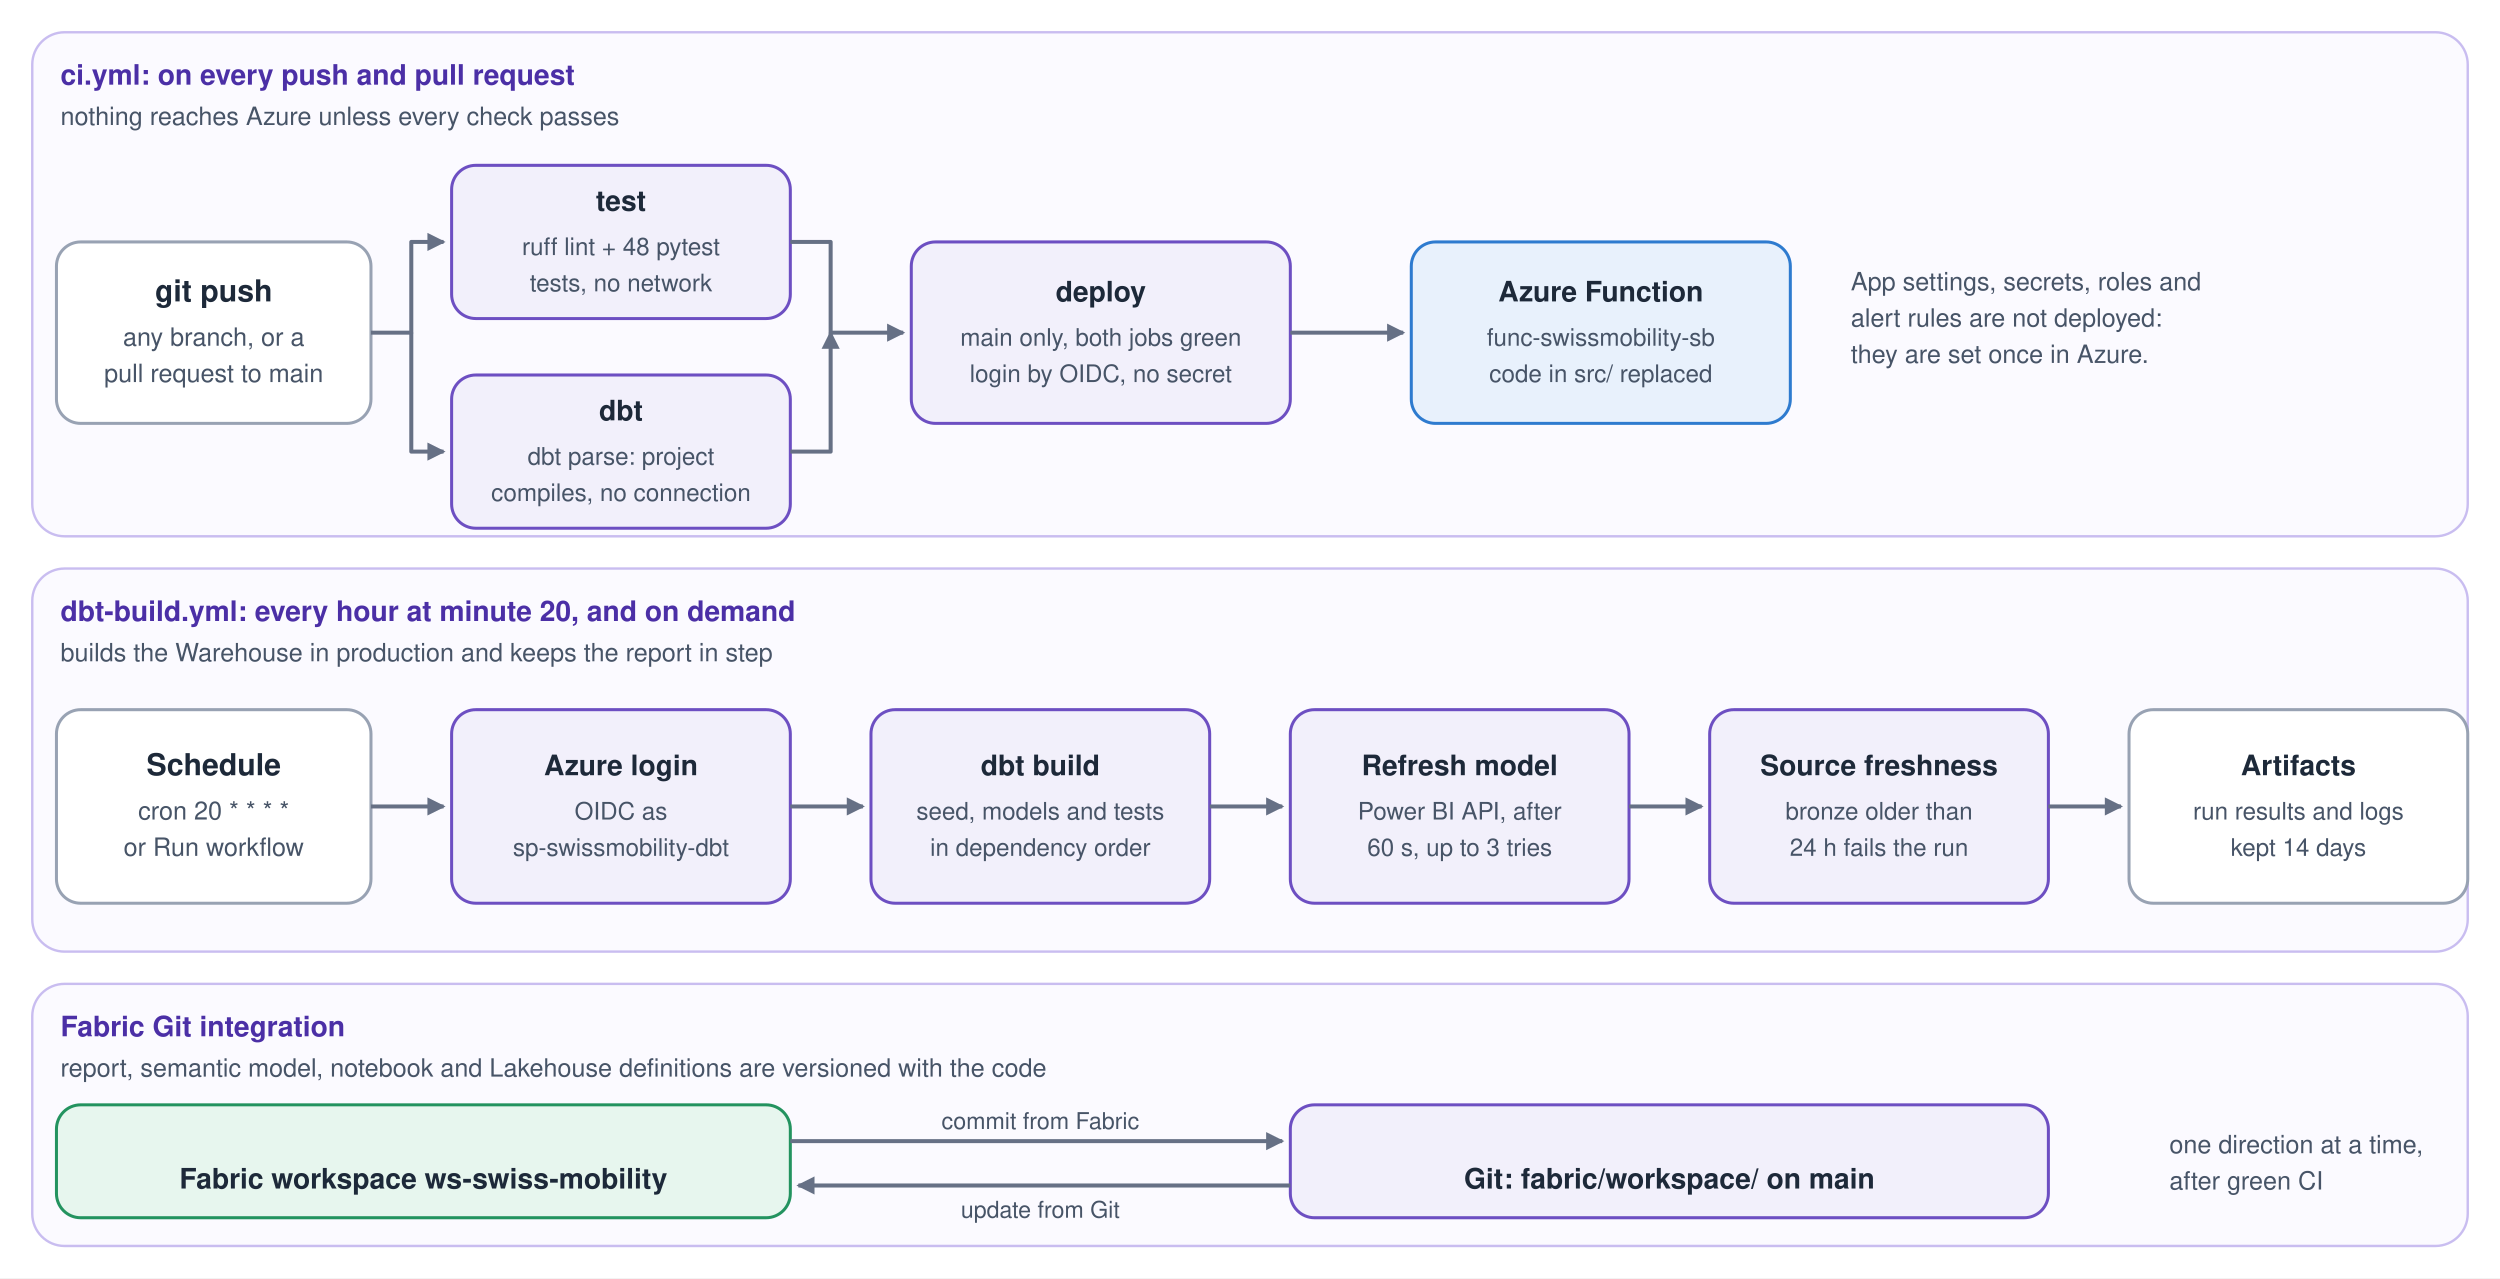
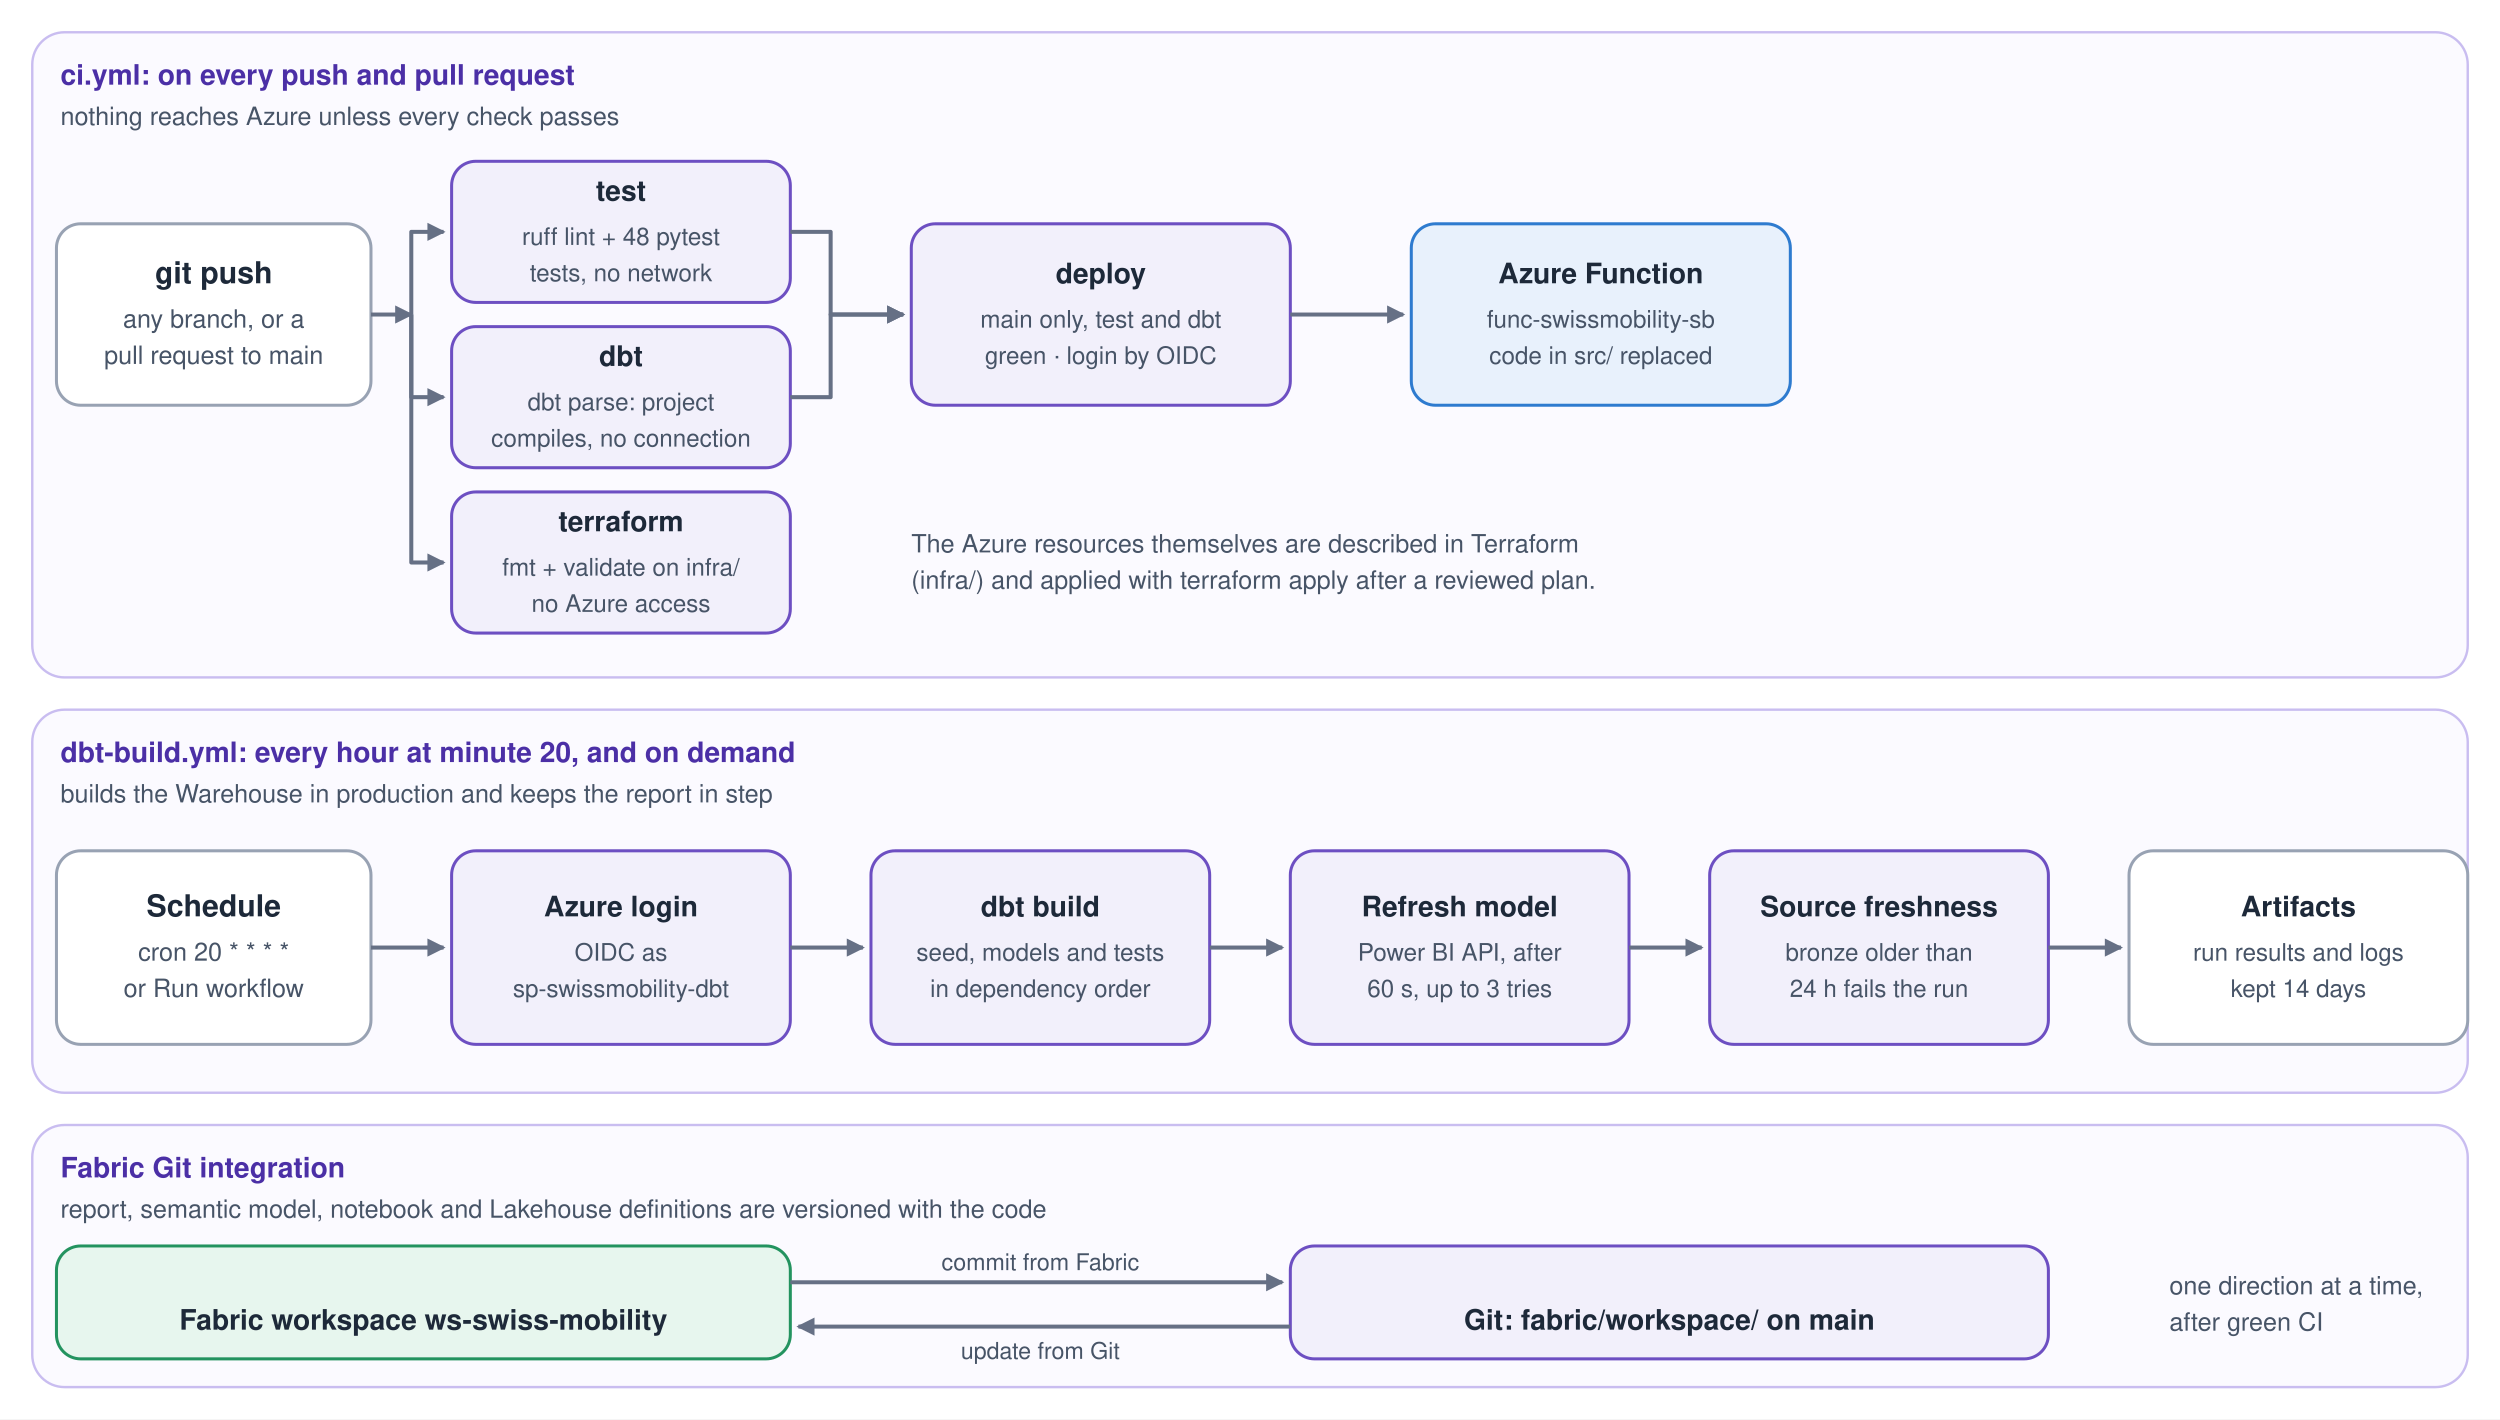
- <svg xmlns="http://www.w3.org/2000/svg" width="1240" height="634" viewBox="0 0 1240 634" role="img" aria-label="CI/CD of the Swiss Mobility Data Platform">
+ <svg xmlns="http://www.w3.org/2000/svg" width="1240" height="704" viewBox="0 0 1240 704" role="img" aria-label="CI/CD of the Swiss Mobility Data Platform">
  <defs>
    <marker id="a667085" markerWidth="9" markerHeight="9" markerUnits="userSpaceOnUse" refX="8" refY="4.5" orient="auto">
      <path d="M0,0 L9,4.5 L0,9 z" fill="#667085" />
    </marker>
  </defs>
-   <rect width="1240" height="634" fill="#ffffff" />
-   <rect x="16.0" y="16.0" width="1208.0" height="250.0" rx="16" fill="#fbfaff" stroke="#c9bdf0" stroke-width="1.2" />
+   <rect width="1240" height="704" fill="#ffffff" />
+   <rect x="16.0" y="16.0" width="1208.0" height="320.0" rx="16" fill="#fbfaff" stroke="#c9bdf0" stroke-width="1.2" />
  <text x="30.0" y="42.0" font-family="Segoe UI, Helvetica, Arial, sans-serif" font-size="14" font-weight="bold" fill="#4b2fa6" text-anchor="start">ci.yml: on every push and pull request</text>
  <text x="30.0" y="62.0" font-family="Segoe UI, Helvetica, Arial, sans-serif" font-size="12.5" font-weight="normal" fill="#475467" text-anchor="start">nothing reaches Azure unless every check passes</text>
-   <rect x="28.0" y="120.0" width="156.0" height="90.0" rx="12" fill="#ffffff" stroke="#98a2b3" stroke-width="1.5" />
-   <text x="106.0" y="149.5" font-family="Segoe UI, Helvetica, Arial, sans-serif" font-size="15" font-weight="bold" fill="#1d2939" text-anchor="middle">git push</text>
-   <text x="106.0" y="171.5" font-family="Segoe UI, Helvetica, Arial, sans-serif" font-size="12.5" font-weight="normal" fill="#475467" text-anchor="middle">any branch, or a</text>
-   <text x="106.0" y="189.5" font-family="Segoe UI, Helvetica, Arial, sans-serif" font-size="12.5" font-weight="normal" fill="#475467" text-anchor="middle">pull request to main</text>
-   <rect x="224.0" y="82.0" width="168.0" height="76.0" rx="12" fill="#f2f0fb" stroke="#6d4fc2" stroke-width="1.5" />
-   <text x="308.0" y="104.5" font-family="Segoe UI, Helvetica, Arial, sans-serif" font-size="14" font-weight="bold" fill="#1d2939" text-anchor="middle">test</text>
-   <text x="308.0" y="126.5" font-family="Segoe UI, Helvetica, Arial, sans-serif" font-size="12" font-weight="normal" fill="#475467" text-anchor="middle">ruff lint + 48 pytest</text>
-   <text x="308.0" y="144.5" font-family="Segoe UI, Helvetica, Arial, sans-serif" font-size="12" font-weight="normal" fill="#475467" text-anchor="middle">tests, no network</text>
-   <rect x="224.0" y="186.0" width="168.0" height="76.0" rx="12" fill="#f2f0fb" stroke="#6d4fc2" stroke-width="1.5" />
-   <text x="308.0" y="208.5" font-family="Segoe UI, Helvetica, Arial, sans-serif" font-size="14" font-weight="bold" fill="#1d2939" text-anchor="middle">dbt</text>
-   <text x="308.0" y="230.5" font-family="Segoe UI, Helvetica, Arial, sans-serif" font-size="12" font-weight="normal" fill="#475467" text-anchor="middle">dbt parse: project</text>
-   <text x="308.0" y="248.5" font-family="Segoe UI, Helvetica, Arial, sans-serif" font-size="12" font-weight="normal" fill="#475467" text-anchor="middle">compiles, no connection</text>
-   <rect x="452.0" y="120.0" width="188.0" height="90.0" rx="12" fill="#f2f0fb" stroke="#6d4fc2" stroke-width="1.5" />
-   <text x="546.0" y="149.5" font-family="Segoe UI, Helvetica, Arial, sans-serif" font-size="14" font-weight="bold" fill="#1d2939" text-anchor="middle">deploy</text>
-   <text x="546.0" y="171.5" font-family="Segoe UI, Helvetica, Arial, sans-serif" font-size="12" font-weight="normal" fill="#475467" text-anchor="middle">main only, both jobs green</text>
-   <text x="546.0" y="189.5" font-family="Segoe UI, Helvetica, Arial, sans-serif" font-size="12" font-weight="normal" fill="#475467" text-anchor="middle">login by OIDC, no secret</text>
-   <rect x="700.0" y="120.0" width="188.0" height="90.0" rx="12" fill="#e8f1fc" stroke="#2e7bcf" stroke-width="1.5" />
-   <text x="794.0" y="149.5" font-family="Segoe UI, Helvetica, Arial, sans-serif" font-size="14" font-weight="bold" fill="#1d2939" text-anchor="middle">Azure Function</text>
-   <text x="794.0" y="171.5" font-family="Segoe UI, Helvetica, Arial, sans-serif" font-size="12" font-weight="normal" fill="#475467" text-anchor="middle">func-swissmobility-sb</text>
-   <text x="794.0" y="189.5" font-family="Segoe UI, Helvetica, Arial, sans-serif" font-size="12" font-weight="normal" fill="#475467" text-anchor="middle">code in src/ replaced</text>
-   <polyline points="184.0,165.0 204.0,165.0 204.0,120.0 220.0,120.0" fill="none" stroke="#667085" stroke-width="2" marker-end="url(#a667085)" stroke-linejoin="round" />
-   <polyline points="204.0,165.0 204.0,224.0 220.0,224.0" fill="none" stroke="#667085" stroke-width="2" marker-end="url(#a667085)" stroke-linejoin="round" />
-   <polyline points="392.0,120.0 412.0,120.0 412.0,165.0 448.0,165.0" fill="none" stroke="#667085" stroke-width="2" marker-end="url(#a667085)" stroke-linejoin="round" />
-   <polyline points="392.0,224.0 412.0,224.0 412.0,165.0" fill="none" stroke="#667085" stroke-width="2" marker-end="url(#a667085)" stroke-linejoin="round" />
-   <polyline points="640.0,165.0 696.0,165.0" fill="none" stroke="#667085" stroke-width="2" marker-end="url(#a667085)" stroke-linejoin="round" />
-   <text x="918.0" y="144.0" font-family="Segoe UI, Helvetica, Arial, sans-serif" font-size="12.5" font-weight="normal" fill="#475467" text-anchor="start">App settings, secrets, roles and</text>
-   <text x="918.0" y="162.0" font-family="Segoe UI, Helvetica, Arial, sans-serif" font-size="12.5" font-weight="normal" fill="#475467" text-anchor="start">alert rules are not deployed:</text>
-   <text x="918.0" y="180.0" font-family="Segoe UI, Helvetica, Arial, sans-serif" font-size="12.5" font-weight="normal" fill="#475467" text-anchor="start">they are set once in Azure.</text>
-   <rect x="16.0" y="282.0" width="1208.0" height="190.0" rx="16" fill="#fbfaff" stroke="#c9bdf0" stroke-width="1.2" />
-   <text x="30.0" y="308.0" font-family="Segoe UI, Helvetica, Arial, sans-serif" font-size="14" font-weight="bold" fill="#4b2fa6" text-anchor="start">dbt-build.yml: every hour at minute 20, and on demand</text>
-   <text x="30.0" y="328.0" font-family="Segoe UI, Helvetica, Arial, sans-serif" font-size="12.5" font-weight="normal" fill="#475467" text-anchor="start">builds the Warehouse in production and keeps the report in step</text>
-   <rect x="28.0" y="352.0" width="156.0" height="96.0" rx="12" fill="#ffffff" stroke="#98a2b3" stroke-width="1.5" />
-   <text x="106.0" y="384.5" font-family="Segoe UI, Helvetica, Arial, sans-serif" font-size="15" font-weight="bold" fill="#1d2939" text-anchor="middle">Schedule</text>
-   <text x="106.0" y="406.5" font-family="Segoe UI, Helvetica, Arial, sans-serif" font-size="12.5" font-weight="normal" fill="#475467" text-anchor="middle">cron 20 * * * *</text>
-   <text x="106.0" y="424.5" font-family="Segoe UI, Helvetica, Arial, sans-serif" font-size="12.5" font-weight="normal" fill="#475467" text-anchor="middle">or Run workflow</text>
-   <rect x="224.0" y="352.0" width="168.0" height="96.0" rx="12" fill="#f2f0fb" stroke="#6d4fc2" stroke-width="1.5" />
-   <text x="308.0" y="384.5" font-family="Segoe UI, Helvetica, Arial, sans-serif" font-size="14" font-weight="bold" fill="#1d2939" text-anchor="middle">Azure login</text>
-   <text x="308.0" y="406.5" font-family="Segoe UI, Helvetica, Arial, sans-serif" font-size="12" font-weight="normal" fill="#475467" text-anchor="middle">OIDC as</text>
-   <text x="308.0" y="424.5" font-family="Segoe UI, Helvetica, Arial, sans-serif" font-size="12" font-weight="normal" fill="#475467" text-anchor="middle">sp-swissmobility-dbt</text>
-   <polyline points="184.0,400.0 220.0,400.0" fill="none" stroke="#667085" stroke-width="2" marker-end="url(#a667085)" stroke-linejoin="round" />
-   <rect x="432.0" y="352.0" width="168.0" height="96.0" rx="12" fill="#f2f0fb" stroke="#6d4fc2" stroke-width="1.5" />
-   <text x="516.0" y="384.5" font-family="Segoe UI, Helvetica, Arial, sans-serif" font-size="14" font-weight="bold" fill="#1d2939" text-anchor="middle">dbt build</text>
-   <text x="516.0" y="406.5" font-family="Segoe UI, Helvetica, Arial, sans-serif" font-size="12" font-weight="normal" fill="#475467" text-anchor="middle">seed, models and tests</text>
-   <text x="516.0" y="424.5" font-family="Segoe UI, Helvetica, Arial, sans-serif" font-size="12" font-weight="normal" fill="#475467" text-anchor="middle">in dependency order</text>
-   <polyline points="392.0,400.0 428.0,400.0" fill="none" stroke="#667085" stroke-width="2" marker-end="url(#a667085)" stroke-linejoin="round" />
-   <rect x="640.0" y="352.0" width="168.0" height="96.0" rx="12" fill="#f2f0fb" stroke="#6d4fc2" stroke-width="1.5" />
-   <text x="724.0" y="384.5" font-family="Segoe UI, Helvetica, Arial, sans-serif" font-size="14" font-weight="bold" fill="#1d2939" text-anchor="middle">Refresh model</text>
-   <text x="724.0" y="406.5" font-family="Segoe UI, Helvetica, Arial, sans-serif" font-size="12" font-weight="normal" fill="#475467" text-anchor="middle">Power BI API, after</text>
-   <text x="724.0" y="424.5" font-family="Segoe UI, Helvetica, Arial, sans-serif" font-size="12" font-weight="normal" fill="#475467" text-anchor="middle">60 s, up to 3 tries</text>
-   <polyline points="600.0,400.0 636.0,400.0" fill="none" stroke="#667085" stroke-width="2" marker-end="url(#a667085)" stroke-linejoin="round" />
-   <rect x="848.0" y="352.0" width="168.0" height="96.0" rx="12" fill="#f2f0fb" stroke="#6d4fc2" stroke-width="1.5" />
-   <text x="932.0" y="384.5" font-family="Segoe UI, Helvetica, Arial, sans-serif" font-size="14" font-weight="bold" fill="#1d2939" text-anchor="middle">Source freshness</text>
-   <text x="932.0" y="406.5" font-family="Segoe UI, Helvetica, Arial, sans-serif" font-size="12" font-weight="normal" fill="#475467" text-anchor="middle">bronze older than</text>
-   <text x="932.0" y="424.5" font-family="Segoe UI, Helvetica, Arial, sans-serif" font-size="12" font-weight="normal" fill="#475467" text-anchor="middle">24 h fails the run</text>
-   <polyline points="808.0,400.0 844.0,400.0" fill="none" stroke="#667085" stroke-width="2" marker-end="url(#a667085)" stroke-linejoin="round" />
-   <rect x="1056.0" y="352.0" width="168.0" height="96.0" rx="12" fill="#ffffff" stroke="#98a2b3" stroke-width="1.5" />
-   <text x="1140.0" y="384.5" font-family="Segoe UI, Helvetica, Arial, sans-serif" font-size="14" font-weight="bold" fill="#1d2939" text-anchor="middle">Artifacts</text>
-   <text x="1140.0" y="406.5" font-family="Segoe UI, Helvetica, Arial, sans-serif" font-size="12" font-weight="normal" fill="#475467" text-anchor="middle">run results and logs</text>
-   <text x="1140.0" y="424.5" font-family="Segoe UI, Helvetica, Arial, sans-serif" font-size="12" font-weight="normal" fill="#475467" text-anchor="middle">kept 14 days</text>
-   <polyline points="1016.0,400.0 1052.0,400.0" fill="none" stroke="#667085" stroke-width="2" marker-end="url(#a667085)" stroke-linejoin="round" />
-   <rect x="16.0" y="488.0" width="1208.0" height="130.0" rx="16" fill="#fbfaff" stroke="#c9bdf0" stroke-width="1.2" />
-   <text x="30.0" y="514.0" font-family="Segoe UI, Helvetica, Arial, sans-serif" font-size="14" font-weight="bold" fill="#4b2fa6" text-anchor="start">Fabric Git integration</text>
-   <text x="30.0" y="534.0" font-family="Segoe UI, Helvetica, Arial, sans-serif" font-size="12.5" font-weight="normal" fill="#475467" text-anchor="start">report, semantic model, notebook and Lakehouse definitions are versioned with the code</text>
-   <rect x="28.0" y="548.0" width="364.0" height="56.0" rx="12" fill="#e7f6ee" stroke="#23935f" stroke-width="1.5" />
-   <text x="210.0" y="589.5" font-family="Segoe UI, Helvetica, Arial, sans-serif" font-size="14" font-weight="bold" fill="#1d2939" text-anchor="middle">Fabric workspace ws-swiss-mobility</text>
-   <rect x="640.0" y="548.0" width="376.0" height="56.0" rx="12" fill="#f2f0fb" stroke="#6d4fc2" stroke-width="1.5" />
-   <text x="828.0" y="589.5" font-family="Segoe UI, Helvetica, Arial, sans-serif" font-size="14" font-weight="bold" fill="#1d2939" text-anchor="middle">Git: fabric/workspace/ on main</text>
-   <polyline points="392.0,566.0 636.0,566.0" fill="none" stroke="#667085" stroke-width="2" marker-end="url(#a667085)" stroke-linejoin="round" />
-   <polyline points="640.0,588.0 396.0,588.0" fill="none" stroke="#667085" stroke-width="2" marker-end="url(#a667085)" stroke-linejoin="round" />
-   <text x="516.0" y="560.0" font-family="Segoe UI, Helvetica, Arial, sans-serif" font-size="11.5" font-weight="normal" fill="#475467" text-anchor="middle">commit from Fabric</text>
-   <text x="516.0" y="604.0" font-family="Segoe UI, Helvetica, Arial, sans-serif" font-size="11.5" font-weight="normal" fill="#475467" text-anchor="middle">update from Git</text>
-   <text x="1076.0" y="572.0" font-family="Segoe UI, Helvetica, Arial, sans-serif" font-size="12.5" font-weight="normal" fill="#475467" text-anchor="start">one direction at a time,</text>
-   <text x="1076.0" y="590.0" font-family="Segoe UI, Helvetica, Arial, sans-serif" font-size="12.5" font-weight="normal" fill="#475467" text-anchor="start">after green CI</text>
+   <rect x="28.0" y="111.0" width="156.0" height="90.0" rx="12" fill="#ffffff" stroke="#98a2b3" stroke-width="1.5" />
+   <text x="106.0" y="140.5" font-family="Segoe UI, Helvetica, Arial, sans-serif" font-size="15" font-weight="bold" fill="#1d2939" text-anchor="middle">git push</text>
+   <text x="106.0" y="162.5" font-family="Segoe UI, Helvetica, Arial, sans-serif" font-size="12.5" font-weight="normal" fill="#475467" text-anchor="middle">any branch, or a</text>
+   <text x="106.0" y="180.5" font-family="Segoe UI, Helvetica, Arial, sans-serif" font-size="12.5" font-weight="normal" fill="#475467" text-anchor="middle">pull request to main</text>
+   <rect x="224.0" y="80.0" width="168.0" height="70.0" rx="12" fill="#f2f0fb" stroke="#6d4fc2" stroke-width="1.5" />
+   <text x="308.0" y="99.5" font-family="Segoe UI, Helvetica, Arial, sans-serif" font-size="14" font-weight="bold" fill="#1d2939" text-anchor="middle">test</text>
+   <text x="308.0" y="121.5" font-family="Segoe UI, Helvetica, Arial, sans-serif" font-size="12" font-weight="normal" fill="#475467" text-anchor="middle">ruff lint + 48 pytest</text>
+   <text x="308.0" y="139.5" font-family="Segoe UI, Helvetica, Arial, sans-serif" font-size="12" font-weight="normal" fill="#475467" text-anchor="middle">tests, no network</text>
+   <rect x="224.0" y="162.0" width="168.0" height="70.0" rx="12" fill="#f2f0fb" stroke="#6d4fc2" stroke-width="1.5" />
+   <text x="308.0" y="181.5" font-family="Segoe UI, Helvetica, Arial, sans-serif" font-size="14" font-weight="bold" fill="#1d2939" text-anchor="middle">dbt</text>
+   <text x="308.0" y="203.5" font-family="Segoe UI, Helvetica, Arial, sans-serif" font-size="12" font-weight="normal" fill="#475467" text-anchor="middle">dbt parse: project</text>
+   <text x="308.0" y="221.5" font-family="Segoe UI, Helvetica, Arial, sans-serif" font-size="12" font-weight="normal" fill="#475467" text-anchor="middle">compiles, no connection</text>
+   <rect x="224.0" y="244.0" width="168.0" height="70.0" rx="12" fill="#f2f0fb" stroke="#6d4fc2" stroke-width="1.5" />
+   <text x="308.0" y="263.5" font-family="Segoe UI, Helvetica, Arial, sans-serif" font-size="14" font-weight="bold" fill="#1d2939" text-anchor="middle">terraform</text>
+   <text x="308.0" y="285.5" font-family="Segoe UI, Helvetica, Arial, sans-serif" font-size="12" font-weight="normal" fill="#475467" text-anchor="middle">fmt + validate on infra/</text>
+   <text x="308.0" y="303.5" font-family="Segoe UI, Helvetica, Arial, sans-serif" font-size="12" font-weight="normal" fill="#475467" text-anchor="middle">no Azure access</text>
+   <rect x="452.0" y="111.0" width="188.0" height="90.0" rx="12" fill="#f2f0fb" stroke="#6d4fc2" stroke-width="1.5" />
+   <text x="546.0" y="140.5" font-family="Segoe UI, Helvetica, Arial, sans-serif" font-size="14" font-weight="bold" fill="#1d2939" text-anchor="middle">deploy</text>
+   <text x="546.0" y="162.5" font-family="Segoe UI, Helvetica, Arial, sans-serif" font-size="12" font-weight="normal" fill="#475467" text-anchor="middle">main only, test and dbt</text>
+   <text x="546.0" y="180.5" font-family="Segoe UI, Helvetica, Arial, sans-serif" font-size="12" font-weight="normal" fill="#475467" text-anchor="middle">green · login by OIDC</text>
+   <rect x="700.0" y="111.0" width="188.0" height="90.0" rx="12" fill="#e8f1fc" stroke="#2e7bcf" stroke-width="1.5" />
+   <text x="794.0" y="140.5" font-family="Segoe UI, Helvetica, Arial, sans-serif" font-size="14" font-weight="bold" fill="#1d2939" text-anchor="middle">Azure Function</text>
+   <text x="794.0" y="162.5" font-family="Segoe UI, Helvetica, Arial, sans-serif" font-size="12" font-weight="normal" fill="#475467" text-anchor="middle">func-swissmobility-sb</text>
+   <text x="794.0" y="180.5" font-family="Segoe UI, Helvetica, Arial, sans-serif" font-size="12" font-weight="normal" fill="#475467" text-anchor="middle">code in src/ replaced</text>
+   <polyline points="184.0,156.0 204.0,156.0" fill="none" stroke="#667085" stroke-width="2" marker-end="url(#a667085)" stroke-linejoin="round" />
+   <polyline points="204.0,156.0 204.0,115.0 220.0,115.0" fill="none" stroke="#667085" stroke-width="2" marker-end="url(#a667085)" stroke-linejoin="round" />
+   <polyline points="204.0,156.0 204.0,197.0 220.0,197.0" fill="none" stroke="#667085" stroke-width="2" marker-end="url(#a667085)" stroke-linejoin="round" />
+   <polyline points="204.0,156.0 204.0,279.0 220.0,279.0" fill="none" stroke="#667085" stroke-width="2" marker-end="url(#a667085)" stroke-linejoin="round" />
+   <polyline points="392.0,115.0 412.0,115.0 412.0,156.0 448.0,156.0" fill="none" stroke="#667085" stroke-width="2" marker-end="url(#a667085)" stroke-linejoin="round" />
+   <polyline points="392.0,197.0 412.0,197.0 412.0,156.0 448.0,156.0" fill="none" stroke="#667085" stroke-width="2" marker-end="url(#a667085)" stroke-linejoin="round" />
+   <polyline points="640.0,156.0 696.0,156.0" fill="none" stroke="#667085" stroke-width="2" marker-end="url(#a667085)" stroke-linejoin="round" />
+   <text x="452.0" y="274.0" font-family="Segoe UI, Helvetica, Arial, sans-serif" font-size="12.5" font-weight="normal" fill="#475467" text-anchor="start">The Azure resources themselves are described in Terraform</text>
+   <text x="452.0" y="292.0" font-family="Segoe UI, Helvetica, Arial, sans-serif" font-size="12.5" font-weight="normal" fill="#475467" text-anchor="start">(infra/) and applied with terraform apply after a reviewed plan.</text>
+   <rect x="16.0" y="352.0" width="1208.0" height="190.0" rx="16" fill="#fbfaff" stroke="#c9bdf0" stroke-width="1.2" />
+   <text x="30.0" y="378.0" font-family="Segoe UI, Helvetica, Arial, sans-serif" font-size="14" font-weight="bold" fill="#4b2fa6" text-anchor="start">dbt-build.yml: every hour at minute 20, and on demand</text>
+   <text x="30.0" y="398.0" font-family="Segoe UI, Helvetica, Arial, sans-serif" font-size="12.5" font-weight="normal" fill="#475467" text-anchor="start">builds the Warehouse in production and keeps the report in step</text>
+   <rect x="28.0" y="422.0" width="156.0" height="96.0" rx="12" fill="#ffffff" stroke="#98a2b3" stroke-width="1.5" />
+   <text x="106.0" y="454.5" font-family="Segoe UI, Helvetica, Arial, sans-serif" font-size="15" font-weight="bold" fill="#1d2939" text-anchor="middle">Schedule</text>
+   <text x="106.0" y="476.5" font-family="Segoe UI, Helvetica, Arial, sans-serif" font-size="12.5" font-weight="normal" fill="#475467" text-anchor="middle">cron 20 * * * *</text>
+   <text x="106.0" y="494.5" font-family="Segoe UI, Helvetica, Arial, sans-serif" font-size="12.5" font-weight="normal" fill="#475467" text-anchor="middle">or Run workflow</text>
+   <rect x="224.0" y="422.0" width="168.0" height="96.0" rx="12" fill="#f2f0fb" stroke="#6d4fc2" stroke-width="1.5" />
+   <text x="308.0" y="454.5" font-family="Segoe UI, Helvetica, Arial, sans-serif" font-size="14" font-weight="bold" fill="#1d2939" text-anchor="middle">Azure login</text>
+   <text x="308.0" y="476.5" font-family="Segoe UI, Helvetica, Arial, sans-serif" font-size="12" font-weight="normal" fill="#475467" text-anchor="middle">OIDC as</text>
+   <text x="308.0" y="494.5" font-family="Segoe UI, Helvetica, Arial, sans-serif" font-size="12" font-weight="normal" fill="#475467" text-anchor="middle">sp-swissmobility-dbt</text>
+   <polyline points="184.0,470.0 220.0,470.0" fill="none" stroke="#667085" stroke-width="2" marker-end="url(#a667085)" stroke-linejoin="round" />
+   <rect x="432.0" y="422.0" width="168.0" height="96.0" rx="12" fill="#f2f0fb" stroke="#6d4fc2" stroke-width="1.5" />
+   <text x="516.0" y="454.5" font-family="Segoe UI, Helvetica, Arial, sans-serif" font-size="14" font-weight="bold" fill="#1d2939" text-anchor="middle">dbt build</text>
+   <text x="516.0" y="476.5" font-family="Segoe UI, Helvetica, Arial, sans-serif" font-size="12" font-weight="normal" fill="#475467" text-anchor="middle">seed, models and tests</text>
+   <text x="516.0" y="494.5" font-family="Segoe UI, Helvetica, Arial, sans-serif" font-size="12" font-weight="normal" fill="#475467" text-anchor="middle">in dependency order</text>
+   <polyline points="392.0,470.0 428.0,470.0" fill="none" stroke="#667085" stroke-width="2" marker-end="url(#a667085)" stroke-linejoin="round" />
+   <rect x="640.0" y="422.0" width="168.0" height="96.0" rx="12" fill="#f2f0fb" stroke="#6d4fc2" stroke-width="1.5" />
+   <text x="724.0" y="454.5" font-family="Segoe UI, Helvetica, Arial, sans-serif" font-size="14" font-weight="bold" fill="#1d2939" text-anchor="middle">Refresh model</text>
+   <text x="724.0" y="476.5" font-family="Segoe UI, Helvetica, Arial, sans-serif" font-size="12" font-weight="normal" fill="#475467" text-anchor="middle">Power BI API, after</text>
+   <text x="724.0" y="494.5" font-family="Segoe UI, Helvetica, Arial, sans-serif" font-size="12" font-weight="normal" fill="#475467" text-anchor="middle">60 s, up to 3 tries</text>
+   <polyline points="600.0,470.0 636.0,470.0" fill="none" stroke="#667085" stroke-width="2" marker-end="url(#a667085)" stroke-linejoin="round" />
+   <rect x="848.0" y="422.0" width="168.0" height="96.0" rx="12" fill="#f2f0fb" stroke="#6d4fc2" stroke-width="1.5" />
+   <text x="932.0" y="454.5" font-family="Segoe UI, Helvetica, Arial, sans-serif" font-size="14" font-weight="bold" fill="#1d2939" text-anchor="middle">Source freshness</text>
+   <text x="932.0" y="476.5" font-family="Segoe UI, Helvetica, Arial, sans-serif" font-size="12" font-weight="normal" fill="#475467" text-anchor="middle">bronze older than</text>
+   <text x="932.0" y="494.5" font-family="Segoe UI, Helvetica, Arial, sans-serif" font-size="12" font-weight="normal" fill="#475467" text-anchor="middle">24 h fails the run</text>
+   <polyline points="808.0,470.0 844.0,470.0" fill="none" stroke="#667085" stroke-width="2" marker-end="url(#a667085)" stroke-linejoin="round" />
+   <rect x="1056.0" y="422.0" width="168.0" height="96.0" rx="12" fill="#ffffff" stroke="#98a2b3" stroke-width="1.5" />
+   <text x="1140.0" y="454.5" font-family="Segoe UI, Helvetica, Arial, sans-serif" font-size="14" font-weight="bold" fill="#1d2939" text-anchor="middle">Artifacts</text>
+   <text x="1140.0" y="476.5" font-family="Segoe UI, Helvetica, Arial, sans-serif" font-size="12" font-weight="normal" fill="#475467" text-anchor="middle">run results and logs</text>
+   <text x="1140.0" y="494.5" font-family="Segoe UI, Helvetica, Arial, sans-serif" font-size="12" font-weight="normal" fill="#475467" text-anchor="middle">kept 14 days</text>
+   <polyline points="1016.0,470.0 1052.0,470.0" fill="none" stroke="#667085" stroke-width="2" marker-end="url(#a667085)" stroke-linejoin="round" />
+   <rect x="16.0" y="558.0" width="1208.0" height="130.0" rx="16" fill="#fbfaff" stroke="#c9bdf0" stroke-width="1.2" />
+   <text x="30.0" y="584.0" font-family="Segoe UI, Helvetica, Arial, sans-serif" font-size="14" font-weight="bold" fill="#4b2fa6" text-anchor="start">Fabric Git integration</text>
+   <text x="30.0" y="604.0" font-family="Segoe UI, Helvetica, Arial, sans-serif" font-size="12.5" font-weight="normal" fill="#475467" text-anchor="start">report, semantic model, notebook and Lakehouse definitions are versioned with the code</text>
+   <rect x="28.0" y="618.0" width="364.0" height="56.0" rx="12" fill="#e7f6ee" stroke="#23935f" stroke-width="1.5" />
+   <text x="210.0" y="659.5" font-family="Segoe UI, Helvetica, Arial, sans-serif" font-size="14" font-weight="bold" fill="#1d2939" text-anchor="middle">Fabric workspace ws-swiss-mobility</text>
+   <rect x="640.0" y="618.0" width="376.0" height="56.0" rx="12" fill="#f2f0fb" stroke="#6d4fc2" stroke-width="1.5" />
+   <text x="828.0" y="659.5" font-family="Segoe UI, Helvetica, Arial, sans-serif" font-size="14" font-weight="bold" fill="#1d2939" text-anchor="middle">Git: fabric/workspace/ on main</text>
+   <polyline points="392.0,636.0 636.0,636.0" fill="none" stroke="#667085" stroke-width="2" marker-end="url(#a667085)" stroke-linejoin="round" />
+   <polyline points="640.0,658.0 396.0,658.0" fill="none" stroke="#667085" stroke-width="2" marker-end="url(#a667085)" stroke-linejoin="round" />
+   <text x="516.0" y="630.0" font-family="Segoe UI, Helvetica, Arial, sans-serif" font-size="11.5" font-weight="normal" fill="#475467" text-anchor="middle">commit from Fabric</text>
+   <text x="516.0" y="674.0" font-family="Segoe UI, Helvetica, Arial, sans-serif" font-size="11.5" font-weight="normal" fill="#475467" text-anchor="middle">update from Git</text>
+   <text x="1076.0" y="642.0" font-family="Segoe UI, Helvetica, Arial, sans-serif" font-size="12.5" font-weight="normal" fill="#475467" text-anchor="start">one direction at a time,</text>
+   <text x="1076.0" y="660.0" font-family="Segoe UI, Helvetica, Arial, sans-serif" font-size="12.5" font-weight="normal" fill="#475467" text-anchor="start">after green CI</text>
</svg>
